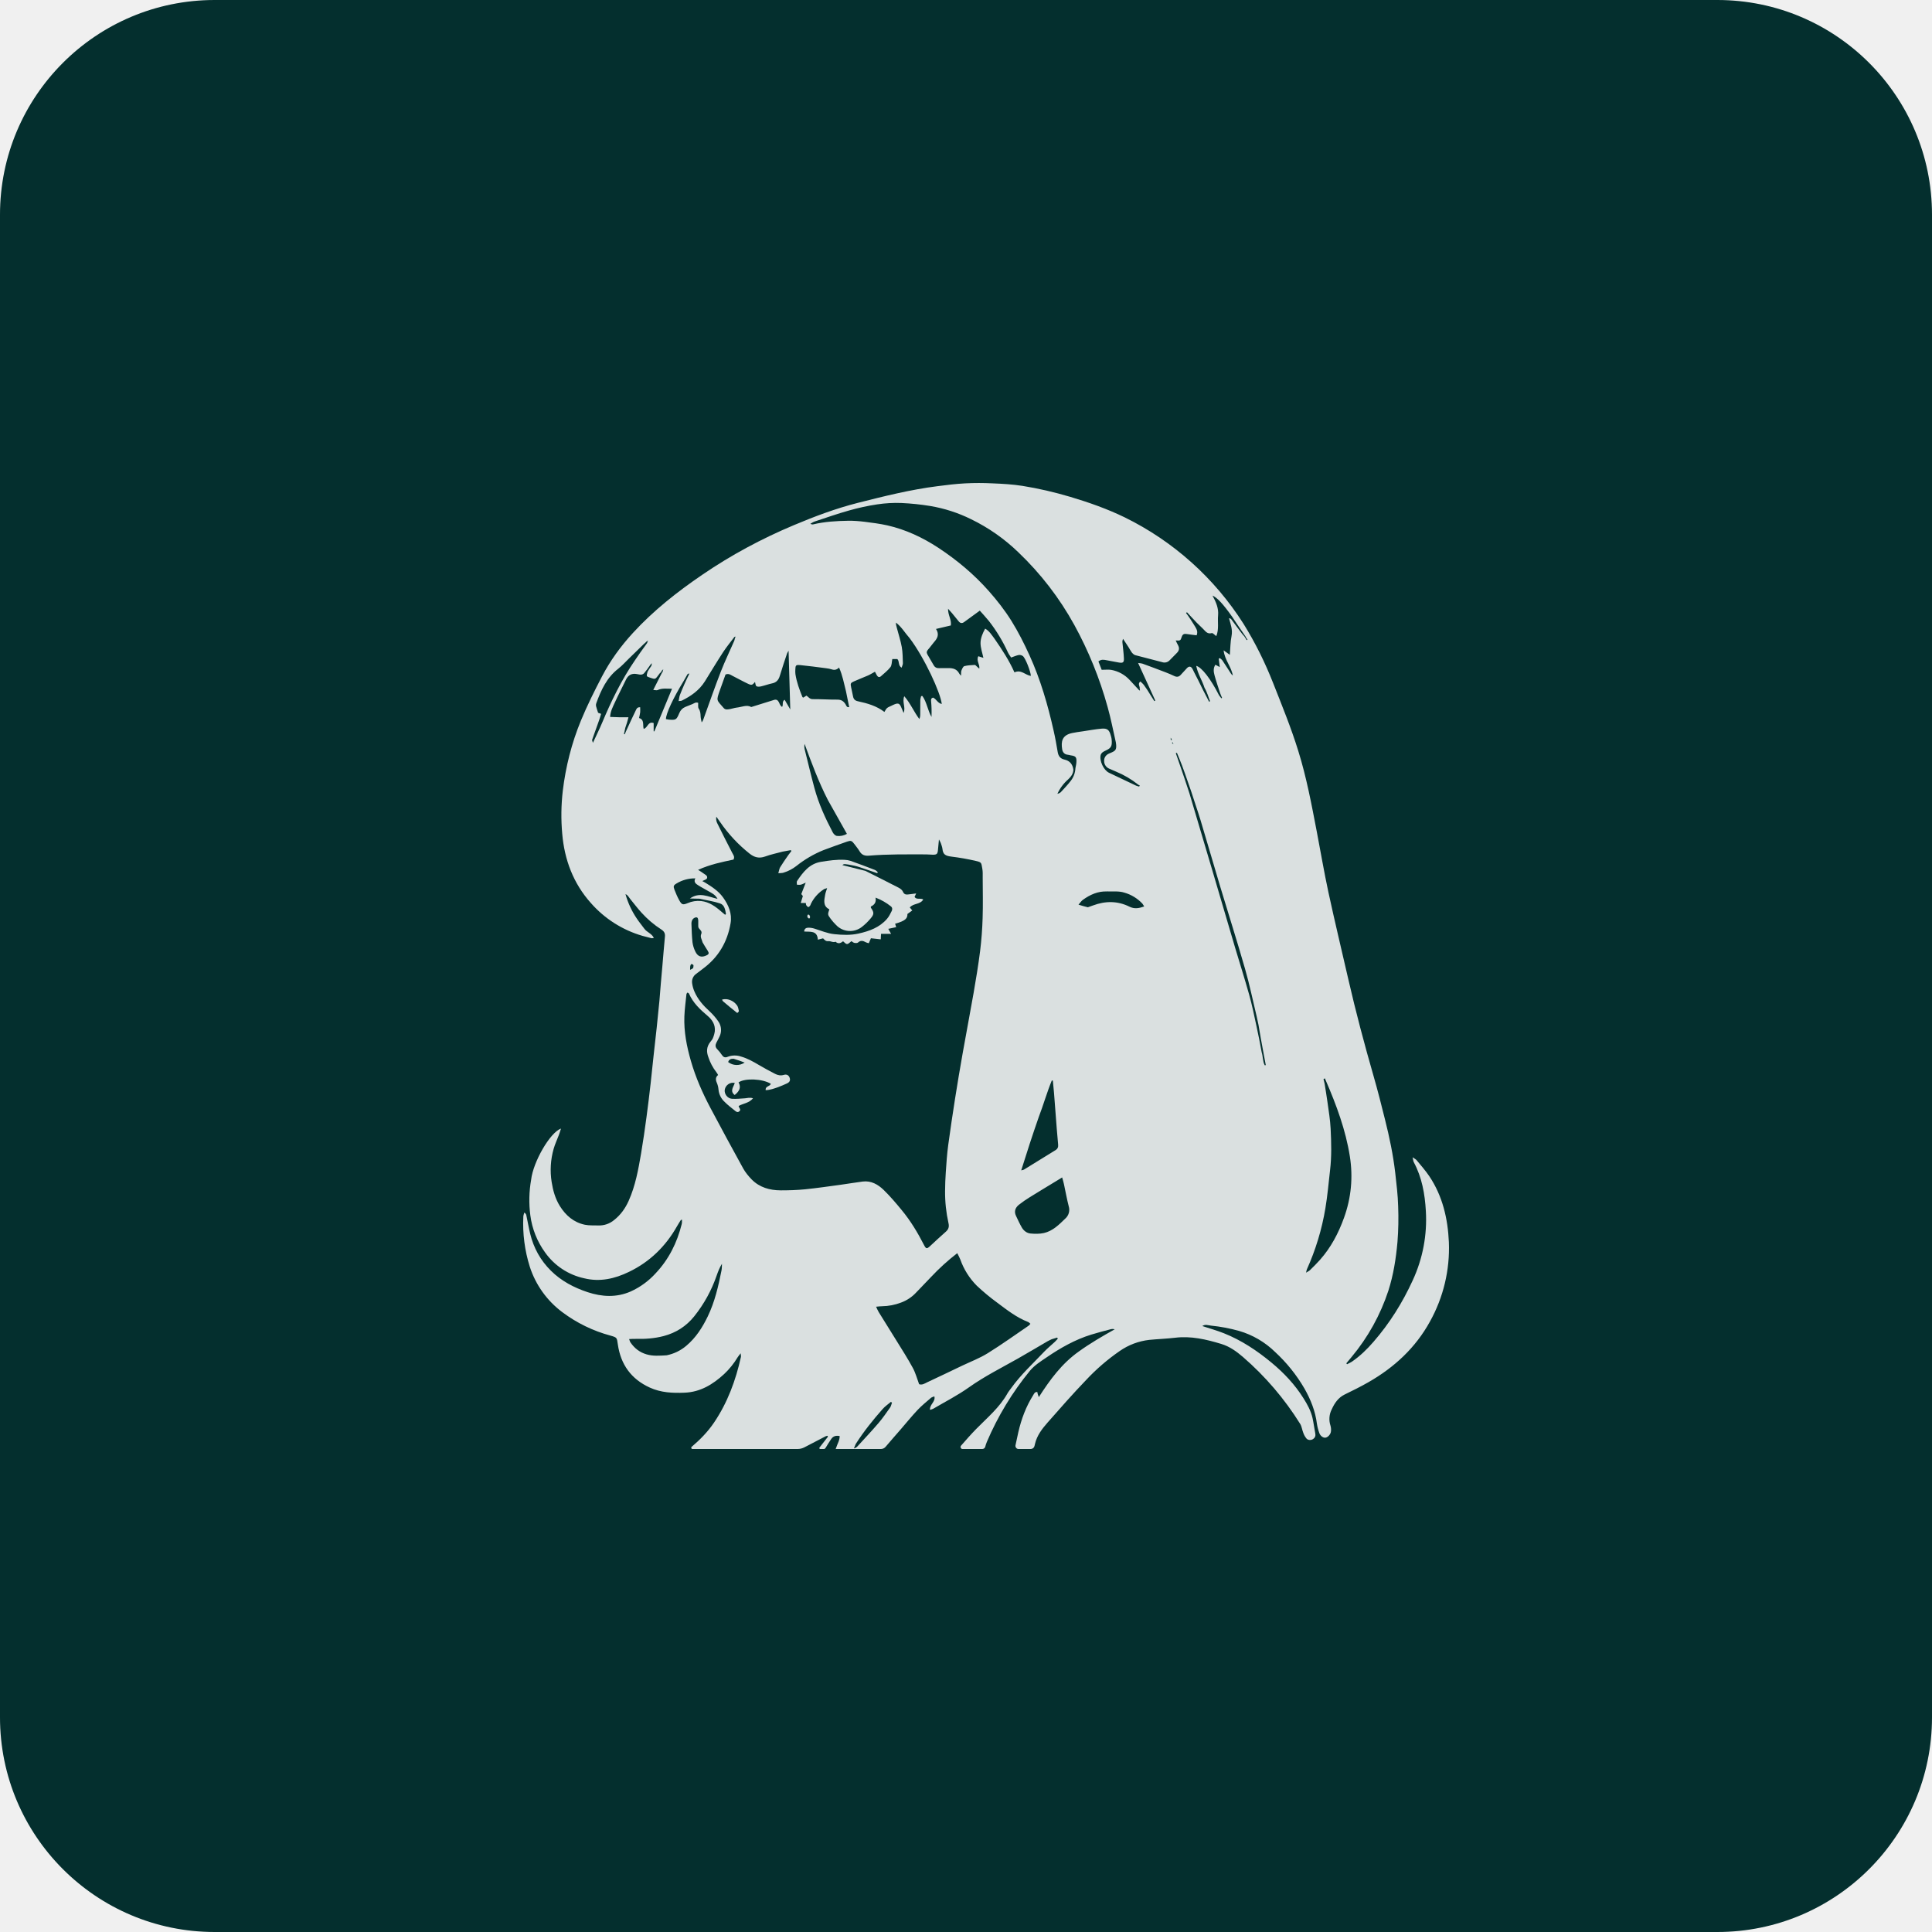
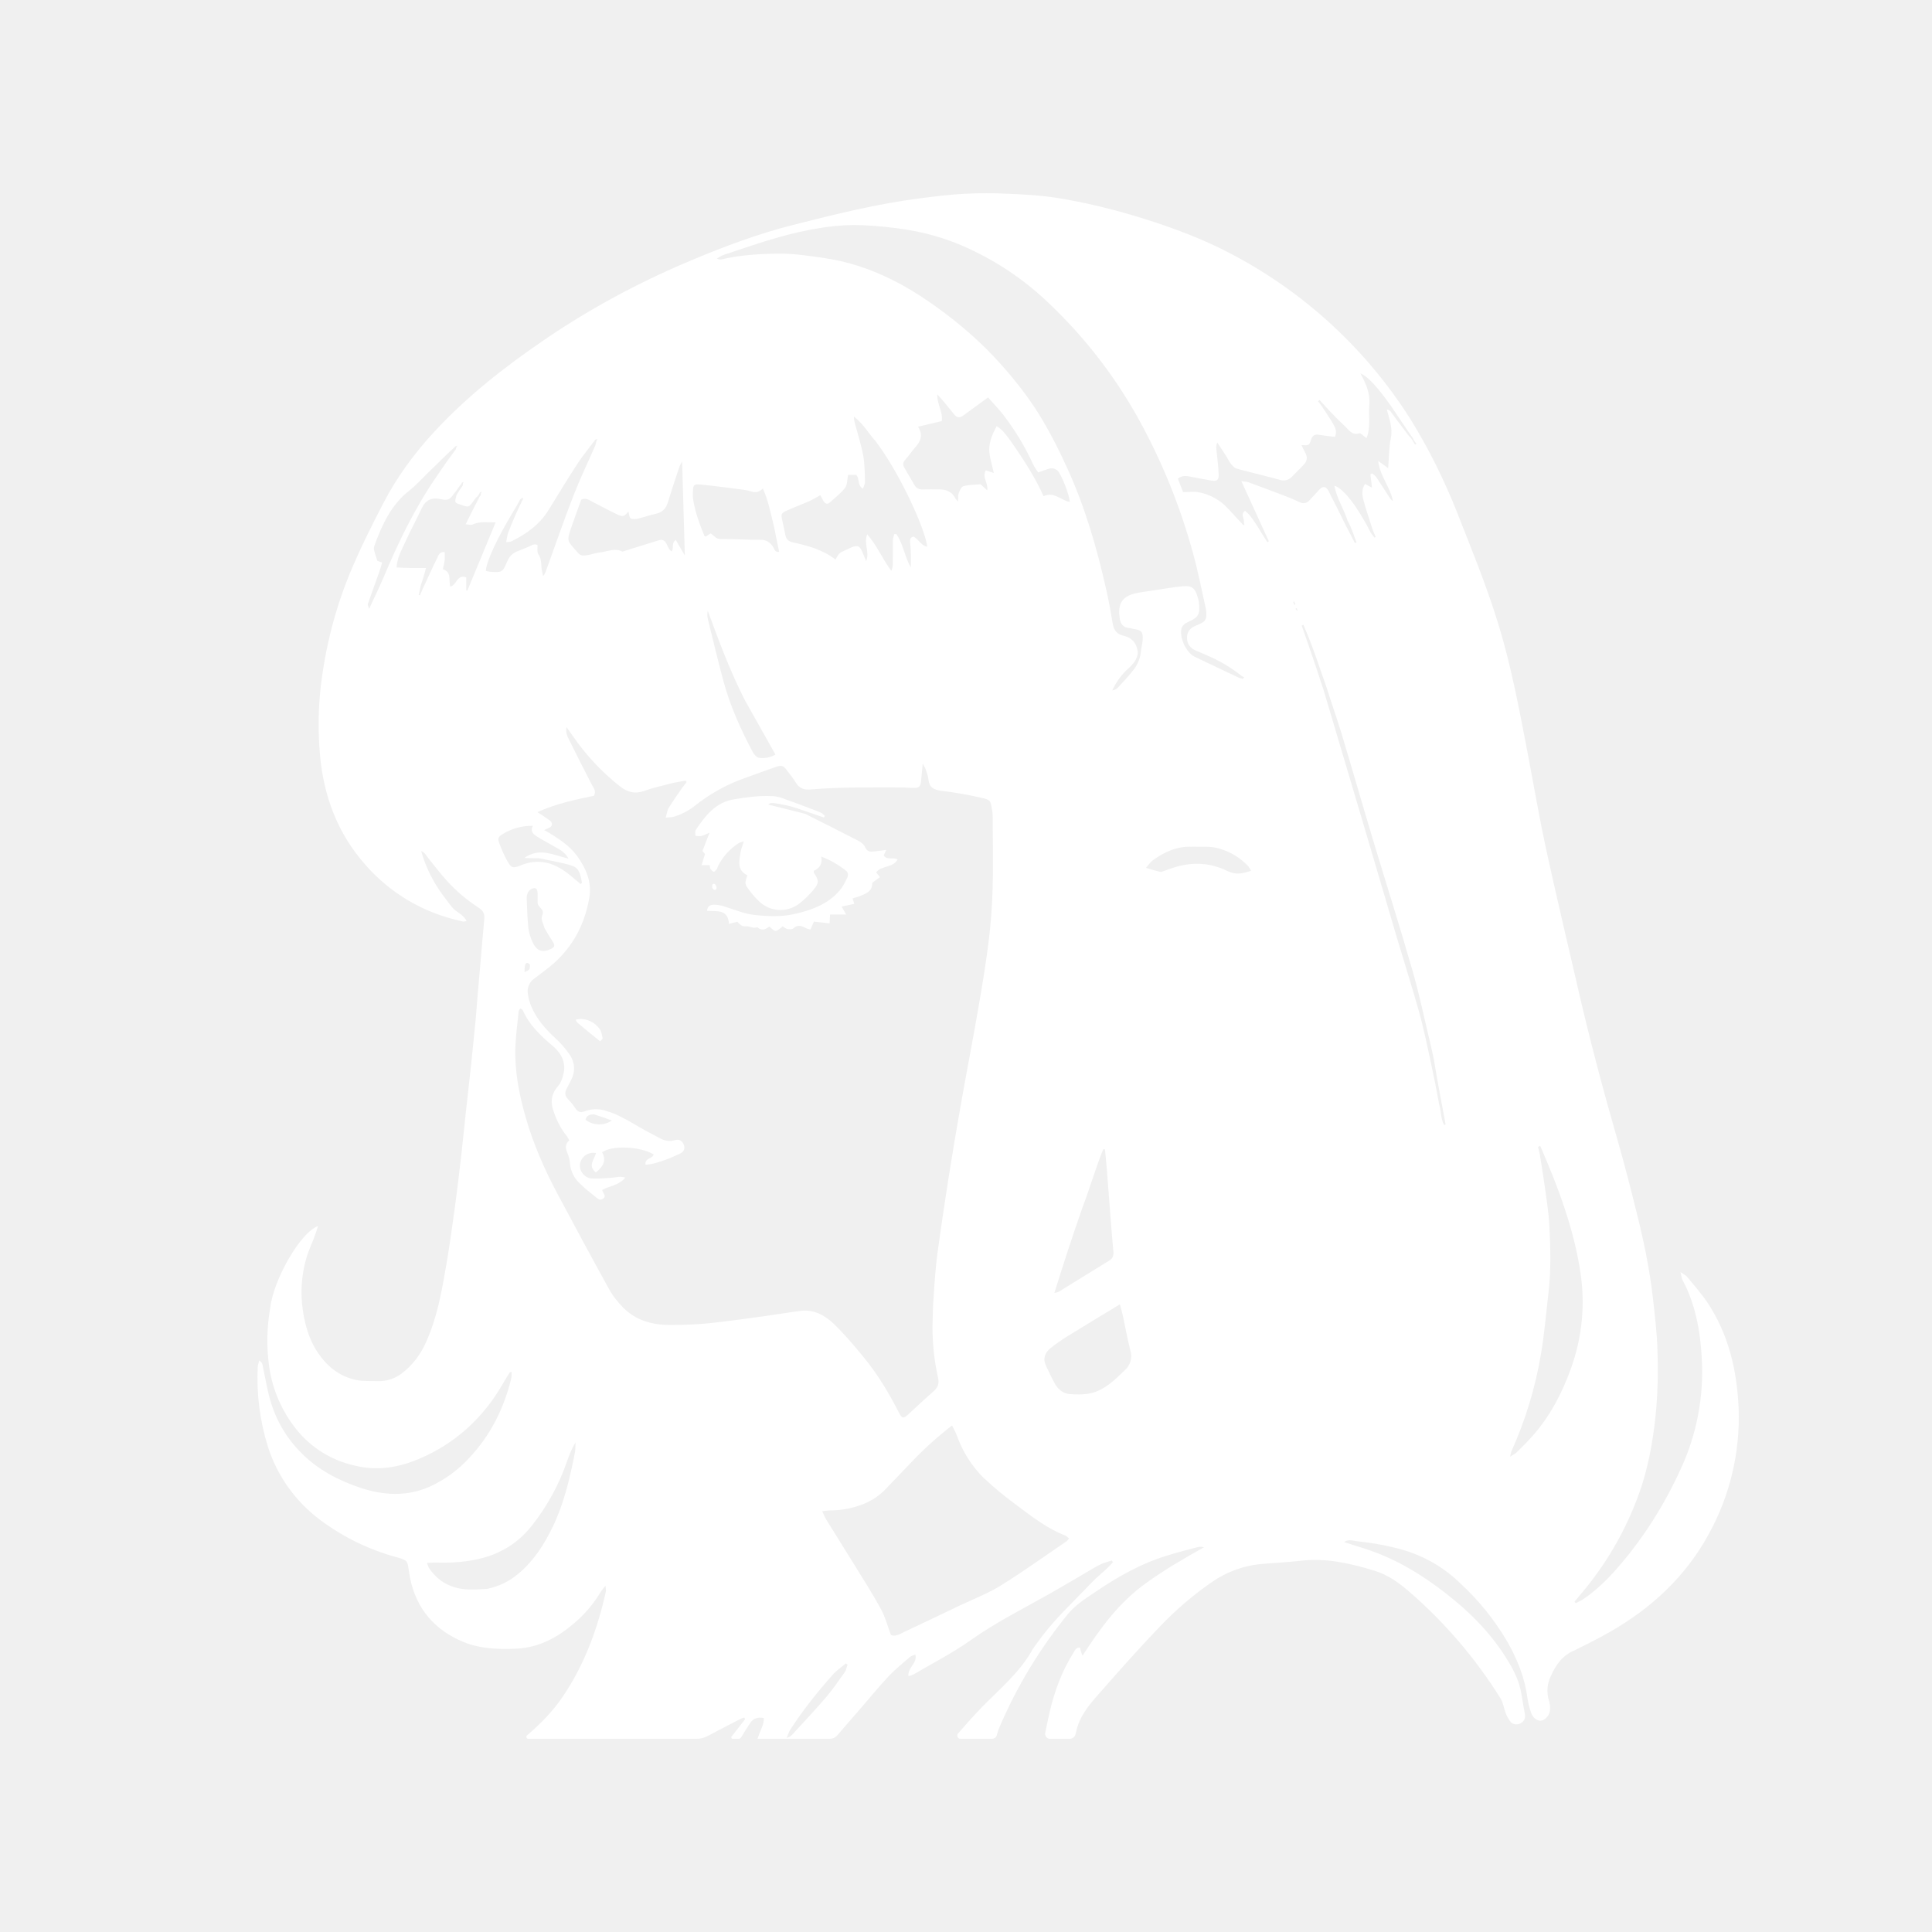
- <svg xmlns="http://www.w3.org/2000/svg" viewBox="0 0 144 144">
-   <rect width="144" height="144" rx="16" fill="#042f2e" />
-   <g transform="translate(36,36) scale(3)" opacity="0.85" fill="#ffffff">
+ <svg xmlns="http://www.w3.org/2000/svg" viewBox="-3 -3 30 30">
+   <g fill="#ffffff">
    <path d="M5.938 12.835c.127-.039.285.02.373.143.028.038.036.092.046.14.003.014-.02.033-.04.05-.124-.098-.24-.194-.354-.291-.011-.01-.016-.027-.025-.042zM8.396 9.412c.195-.032.39-.06.588-.05a.54.54 0 01.148.026c.202.071.402.147.601.224.028.01.05.036.075.055l-.013.027a9.203 9.203 0 01-.26-.089c-.115-.038-.213-.077-.315-.098-.25-.05-.25-.046-.292-.014l.574.144c.275.139.55.276.823.417.042.022.09.057.107.098.026.06.063.076.117.072.066-.006.132-.017.213-.027l-.04.086c.051.08.142.02.216.064-.074.13-.247.09-.334.199l.061.074-.12.087c0 .106-.038.168-.306.243l.026.085-.196.042.07.124h-.25l-.007.137c-.081-.01-.161-.018-.244-.027l-.053.123c-.027-.008-.052-.011-.073-.023-.067-.038-.128-.056-.195.006-.019.017-.063.014-.093.008-.026-.006-.05-.029-.07-.042-.11.095-.11.095-.208.003-.057.046-.12.074-.186.011-.063.027-.123-.02-.178-.014-.07.007-.097-.035-.133-.07l-.13.033c-.013-.236-.194-.19-.34-.203.005-.072.05-.092.095-.094a.474.474 0 01.159.022c.164.05.32.12.496.138.203.021.405.029.601-.015.265-.059.52-.149.707-.365.049-.056.083-.127.117-.195.019-.038.02-.084-.02-.116a1.397 1.397 0 00-.382-.217c.024.12-.031.182-.115.221 0 .014-.004.025 0 .03.08.115.084.16-.007.267a1.39 1.39 0 01-.218.211.477.477 0 01-.641-.05 1.36 1.36 0 01-.133-.152c-.078-.107-.076-.108-.033-.236-.165-.08-.128-.226-.104-.364.008-.05.028-.096.049-.163-.04.014-.067.017-.087.032a.897.897 0 00-.316.357c-.007.016-.01.034-.02.047-.012.015-.034.038-.045.035-.02-.006-.037-.027-.05-.045-.008-.012-.007-.032-.012-.057h-.126l.053-.172a14.82 14.82 0 00-.039-.049l.11-.284c-.06.026-.091.044-.124.051-.03.007-.064 0-.095 0 0-.031-.01-.07.004-.092.149-.22.305-.428.593-.476z" />
    <path d="M8.06 10.788c-.003-.038-.004-.075.037-.062.016.006.034.048.028.067-.01.04-.038.032-.064-.005z" />
    <path d="M11.981.009c.226-.012.453-.011.679 0 .247.01.495.024.74.062.401.064.798.157 1.19.273.463.138.92.299 1.356.511a7.31 7.31 0 012.948 2.642c.292.469.536.963.739 1.479.219.556.446 1.11.623 1.683.204.654.329 1.326.458 1.997.097.504.182 1.01.29 1.511.156.722.329 1.44.494 2.16.186.812.4 1.615.63 2.415.102.355.193.713.282 1.072.11.436.202.876.254 1.323.031.278.066.557.073.837a7.56 7.56 0 01-.017.88c-.037.413-.1.818-.226 1.212a5.017 5.017 0 01-.915 1.649l-.13.156.018.023c.043-.023.088-.041.127-.068.2-.138.373-.307.531-.49.4-.46.721-.973.975-1.529a3.59 3.59 0 00.325-1.72c-.024-.424-.097-.834-.3-1.213-.013-.027-.015-.06-.03-.121.05.035.082.048.101.072.107.13.22.258.315.398.33.494.46 1.052.486 1.64a3.75 3.75 0 01-.47 1.97c-.36.655-.887 1.14-1.526 1.506-.193.111-.394.21-.595.308-.157.078-.248.211-.318.365a.522.522 0 00-.033.406.359.359 0 01.013.139c-.005.077-.077.155-.14.162-.054.006-.125-.043-.15-.116a1.206 1.206 0 01-.06-.233c-.04-.314-.155-.6-.308-.87a3.906 3.906 0 00-.73-.91 2.129 2.129 0 00-.897-.524 4.093 4.093 0 00-.692-.131c-.075-.008-.15-.04-.22.01.18.06.363.11.538.18.434.173.82.43 1.18.728.308.255.58.543.794.884.098.155.186.315.227.496.027.123.042.25.067.375.013.062-.002.109-.053.144-.047.033-.122.034-.163-.01a.455.455 0 01-.08-.14c-.03-.073-.038-.159-.078-.225a7.314 7.314 0 00-1.423-1.664c-.16-.137-.329-.26-.537-.323-.376-.114-.753-.203-1.15-.154-.213.025-.427.032-.64.053a1.6 1.6 0 00-.736.278 5.14 5.14 0 00-.834.72c-.329.342-.642.699-.955 1.055-.136.155-.264.319-.314.531a5.227 5.227 0 00-.012.051.096.096 0 01-.09.076h-.31c-.046 0-.082-.048-.072-.094.023-.108.045-.216.07-.324.075-.325.19-.635.368-.917.024-.039.04-.088.104-.08l.01.049.027.077c.28-.435.571-.834.996-1.135.283-.204.584-.378.89-.55a.196.196 0 00-.098-.002c-.162.043-.325.084-.485.134-.402.124-.764.33-1.11.566-.147.1-.298.193-.414.333a7.314 7.314 0 00-1.07 1.767.845.845 0 00-.04.12.075.075 0 01-.072.056h-.494c-.04 0-.062-.051-.036-.082.123-.14.246-.282.377-.415.275-.281.58-.532.777-.884.027-.048.063-.09.095-.135.238-.333.54-.607.818-.902.082-.086.175-.16.26-.24.029-.027.053-.057.079-.085l-.018-.025-.135.041c-.034.017-.07.031-.102.05-.248.144-.494.292-.743.433-.408.23-.825.439-1.209.711-.281.2-.591.358-.889.533-.02.012-.044.015-.08.028-.015-.135.143-.201.108-.336-.033.014-.064.02-.085.038-.111.096-.227.19-.328.296-.148.157-.284.325-.425.488-.125.143-.25.286-.373.431A.153.153 0 019.89 24H8.762a.316.316 0 00.016-.042c.028-.09.085-.172.083-.28-.091-.018-.162.001-.212.077a4.45 4.45 0 00-.136.215c-.01.016-.024.03-.042.03h-.093c-.019 0-.029-.022-.017-.037.071-.088.14-.178.209-.268.001-.002-.006-.012-.012-.024-.014.004-.03.006-.045.013-.176.09-.352.181-.527.274a.363.363 0 01-.168.042H5.202c-.026 0-.039-.036-.019-.053.21-.178.402-.374.558-.605.335-.496.538-1.047.667-1.629.004-.02-.003-.043-.006-.091-.037.048-.059.072-.076.1a1.943 1.943 0 01-.334.415c-.28.258-.59.448-.983.464-.297.012-.588 0-.865-.127-.46-.21-.722-.57-.794-1.072-.025-.17-.017-.171-.182-.219A3.513 3.513 0 011.97 20.6a2.286 2.286 0 01-.808-1.13 3.569 3.569 0 01-.16-1.245c.002-.034.016-.067.024-.1.032.023.046.043.05.066.033.153.059.308.096.46.086.355.257.664.516.92.258.256.571.419.91.532.358.118.717.138 1.07-.016a1.89 1.89 0 00.621-.452c.328-.348.533-.76.648-1.223.009-.034.005-.071.007-.11-.015.006-.026.006-.03.011-.031.05-.064.1-.093.152-.284.502-.679.887-1.196 1.135-.351.17-.718.255-1.11.159a1.607 1.607 0 01-.971-.64 2.006 2.006 0 01-.368-.924 2.903 2.903 0 01.02-.886c.05-.439.466-1.17.742-1.271-.02.063-.035.112-.053.16-.043.116-.097.227-.13.345a1.901 1.901 0 00-.05.82c.033.212.09.416.204.6.147.236.346.407.62.465.11.023.225.014.338.018a.576.576 0 00.386-.131c.164-.128.282-.292.366-.481.168-.375.24-.777.309-1.179.05-.296.093-.594.133-.893.039-.281.071-.563.104-.845.026-.232.048-.464.074-.696.024-.228.052-.455.076-.683.024-.227.047-.455.069-.683.013-.14.022-.28.034-.42l.037-.417c.022-.25.041-.5.065-.748.008-.082-.02-.132-.09-.177a2.46 2.46 0 01-.492-.418c-.1-.109-.188-.228-.282-.342-.035-.042-.056-.097-.116-.118a2.084 2.084 0 00.275.597c.06.092.131.176.196.265.063.086.182.115.234.226-.028.003-.046.01-.06.006a4.74 4.74 0 01-.22-.057 2.71 2.71 0 01-1.287-.819c-.435-.487-.656-1.076-.71-1.723a5.206 5.206 0 01.014-1.06c.072-.602.22-1.186.45-1.745.155-.376.338-.741.526-1.102.205-.393.466-.75.765-1.076.512-.559 1.104-1.024 1.726-1.448.717-.49 1.478-.898 2.277-1.233C8.244.828 8.767.632 9.31.494c.655-.166 1.31-.33 1.982-.415.229-.03.458-.058.688-.07zm-1.847 22.82c-.07.06-.147.111-.207.18-.238.27-.464.549-.668.869l-.044.108a.177.177 0 00.093-.057c.174-.19.351-.378.519-.574.104-.122.195-.255.288-.386.024-.034.03-.08.046-.12l-.027-.02zm1.65-3.695a5.51 5.51 0 00-.653.593l-.37.386a.963.963 0 01-.377.25 1.372 1.372 0 01-.467.09c-.044 0-.087.006-.151.012.028.058.043.097.064.131.15.242.301.482.45.724.136.22.276.438.399.666.068.125.105.267.156.404.077.027.14-.018.202-.048.29-.135.579-.274.867-.412.213-.101.437-.186.636-.31.347-.215.68-.455 1.018-.685.015-.01.026-.028.042-.046-.023-.019-.038-.037-.056-.044-.287-.111-.527-.3-.77-.482a5.319 5.319 0 01-.506-.42 1.757 1.757 0 01-.41-.653c-.019-.049-.045-.095-.075-.156zm-5.847.264c-.06.096-.097.194-.132.293a3.38 3.38 0 01-.555 1.01c-.2.25-.455.412-.762.493-.23.06-.464.076-.7.07-.048-.002-.097.002-.158.005.016.04.021.066.035.085.1.145.23.246.4.295.157.046.316.034.498.023.181-.037.343-.115.485-.234.238-.199.402-.454.536-.732.175-.363.264-.751.342-1.144.01-.053.008-.11.011-.164zm14.945-4.586c.008.029.016.057.027.107.024.155.051.31.072.464.03.219.067.437.078.657.017.344.027.689-.014 1.033-.037.315-.063.633-.116.946a6.153 6.153 0 01-.46 1.518c-.008.018-.01.039-.02.082.047-.03.077-.042.098-.064.085-.083.17-.167.248-.255.271-.305.458-.66.596-1.043.18-.498.228-1.011.145-1.531-.103-.65-.33-1.263-.597-1.881a9.055 9.055 0 00-.024-.055l-.033.022zM5.797 8.29a.26.26 0 00.018.153c.124.251.25.501.379.75.025.049.066.09.03.163-.284.06-.578.119-.88.255.059.038.097.06.132.087.042.032.112.058.09.12-.01.033-.075.048-.117.072.017.01.043.021.067.036.166.102.33.207.447.368.138.192.229.404.188.644-.079.469-.306.85-.69 1.132-.054.04-.106.083-.161.122a.243.243 0 00-.103.245.77.77 0 00.055.195c.083.196.22.35.375.492.083.076.159.164.222.257a.37.37 0 01.025.377c-.023.05-.05.099-.076.148-.03.06-.028.111.022.162.041.042.08.089.112.138.038.058.078.079.147.05a.486.486 0 01.333-.006c.16.046.302.126.444.21.13.077.264.149.4.219.067.035.14.05.219.026.071-.022.124.01.145.076.02.064-.003.108-.074.139-.07.03-.137.063-.209.088-.1.035-.201.073-.314.077-.013-.107.11-.088.127-.159-.206-.126-.643-.145-.801-.034.063.112.035.21-.096.313-.13-.1-.025-.202.002-.3a.209.209 0 00-.249.17c-.015.101.067.216.178.224.108.007.218-.005.326-.012.06-.005.12-.027.199 0-.103.123-.248.127-.357.19.002.05.07.086.019.131-.053.048-.095-.001-.132-.03-.08-.063-.16-.126-.231-.197a.474.474 0 01-.157-.311.52.52 0 00-.043-.172c-.032-.074-.032-.137.033-.19-.018-.03-.028-.053-.045-.072a1.222 1.222 0 01-.196-.369c-.053-.137-.046-.264.048-.381.024-.03.05-.06.064-.095a.664.664 0 00.047-.168c.017-.165-.064-.287-.182-.387-.186-.156-.36-.322-.46-.551-.005-.011-.024-.017-.037-.026-.011.017-.024.027-.025.038-.019.185-.045.37-.052.557-.014.377.058.743.162 1.104.118.41.289.798.488 1.173.267.502.537 1.002.812 1.5.055.098.13.189.208.27.198.202.452.272.724.273.202 0 .404-.006.605-.026.295-.03.59-.073.884-.113.183-.025.365-.057.548-.08.21-.026.38.073.522.21.16.156.305.327.447.5.22.265.397.56.554.867.05.098.07.1.147.03.13-.121.26-.242.394-.36.067-.059.088-.12.067-.213a3.535 3.535 0 01-.085-.796c.002-.157.006-.314.018-.471.015-.224.03-.45.06-.672a59.114 59.114 0 01.362-2.298c.087-.493.182-.984.268-1.477.06-.347.118-.694.162-1.043.034-.273.055-.55.063-.825.011-.332.003-.665.002-.998 0-.077.004-.155-.01-.23-.028-.142-.01-.155-.162-.19a5.826 5.826 0 00-.607-.107c-.146-.018-.207-.053-.221-.19-.006-.049-.025-.098-.041-.146-.009-.025-.024-.048-.046-.09l-.025.264c-.009.096-.029.116-.127.115-.055 0-.11-.008-.164-.008-.476 0-.952-.008-1.426.032-.095.008-.173-.015-.226-.103-.04-.066-.088-.126-.134-.186-.063-.084-.086-.093-.182-.06-.195.068-.388.138-.582.21a2.71 2.71 0 00-.675.394.986.986 0 01-.323.168c-.033.01-.07.008-.127.013.02-.066.024-.114.047-.15.064-.105.135-.205.205-.306.023-.033.049-.063.073-.095l-.015-.023-.201.037c-.146.04-.296.07-.437.122-.148.053-.266.023-.386-.072a3.623 3.623 0 01-.733-.786l-.093-.132zm8.592 8.963l-.147.09c-.22.134-.44.266-.659.402-.093.058-.184.12-.27.188-.085.07-.124.161-.072.272.047.1.093.2.147.294.047.08.124.138.213.147.11.01.228.012.336-.012.217-.05.372-.205.528-.357a.291.291 0 00.087-.308c-.046-.18-.079-.365-.118-.547-.011-.052-.027-.103-.045-.169zm-.257-2.409c-.12.291-.205.597-.325.91-.151.433-.294.87-.435 1.323.036-.01.054-.01.067-.018.261-.16.522-.324.785-.484.054-.033.071-.078.065-.138-.012-.13-.024-.262-.034-.393l-.068-.886c-.008-.103-.02-.206-.029-.31-.009 0-.017-.002-.026-.004zm3.081-8.13l.099.285c.08.231.159.463.24.714l.58 1.952c.187.63.372 1.262.558 1.893.114.382.235.762.343 1.146.072.257.126.519.186.799.044.206.087.413.127.64.034.106.023.226.077.325l.025-.006-.068-.362c-.038-.206-.077-.412-.113-.638-.015-.07-.029-.141-.046-.211-.095-.396-.177-.796-.29-1.187-.196-.685-.413-1.364-.618-2.046-.165-.549-.322-1.1-.488-1.648-.069-.227-.15-.45-.226-.695l-.117-.336c-.037-.107-.075-.216-.115-.322-.04-.106-.084-.21-.127-.314a7.558 7.558 0 01-.027.01zM6.225 14.304c-.063-.001-.115.014-.134.083a.35.35 0 00.41.012 4.533 4.533 0 00-.276-.095zM5.23 11.98c-.026-.027-.057-.048-.075.002-.012.032-.007.07-.01.113.082-.037.082-.037.085-.115zm.062-1.189a.135.135 0 00-.088.056.197.197 0 00-.025.11c.005.152.01.306.026.457a.751.751 0 00.066.218c.061.136.157.167.288.101.055-.027.06-.054.025-.11a4.52 4.52 0 01-.129-.211c-.015-.068-.066-.131-.033-.207.04-.09-.076-.116-.074-.19V10.874c-.003-.038-.006-.087-.056-.083zm-.017-.968a.867.867 0 00-.467.127c-.076.045-.084.07-.05.158.034.087.07.173.115.254.064.117.09.125.21.077a.657.657 0 01.336-.053c.202.022.357.136.504.264l.092.077c.007-.006.014-.013.022-.018-.019-.105-.035-.226-.149-.264-.157-.053-.324-.075-.508-.117l-.24-.005c.24-.169.452-.044.687.009-.063-.115-.153-.147-.23-.193-.082-.05-.17-.092-.25-.144-.06-.037-.12-.08-.072-.172zm10.233.325c-.23-.01-.427.08-.608.211-.034.026-.06.065-.105.117.087.026.15.046.232.065.044-.015.088-.03.13-.046.306-.114.61-.115.904.031.126.063.237.04.366-.005-.02-.031-.03-.054-.045-.071a.986.986 0 00-.448-.273c-.14-.044-.284-.024-.426-.03zM7.99 6.483a.308.308 0 00.002.133c.08.321.156.643.242.962.104.387.27.75.456 1.103.02.037.061.08.098.087a.404.404 0 00.253-.051l-.472-.84c-.23-.448-.405-.92-.579-1.394zM10.397.497c-.2-.008-.405.004-.603.034-.236.035-.47.087-.7.152-.287.08-.569.18-.852.273-.04.013-.074.038-.11.058.028.014.05.018.07.014.287-.068.58-.085.873-.09.134-.002.269.009.402.025.19.024.382.048.57.09.456.104.874.3 1.265.556.464.306.888.66 1.257 1.078.205.232.395.475.56.739.17.274.315.561.449.856.273.601.456 1.232.6 1.876.04.173.07.348.1.524.017.104.065.167.17.19.122.028.2.105.22.251-.003.102-.06.174-.129.24a1.065 1.065 0 00-.268.358.164.164 0 00.083-.039c.08-.086.162-.172.235-.265a.56.56 0 00.13-.333c.009-.05.022-.1.024-.15.007-.124-.017-.15-.143-.168-.025-.004-.049-.014-.073-.015-.082-.007-.125-.063-.137-.131-.033-.198-.004-.355.247-.408.086-.018.174-.03.26-.042.158-.023.315-.053.473-.067.14-.012.19.033.226.167.008.029.018.057.021.087.019.179-.008.225-.141.288-.027.013-.055.024-.078.042a.148.148 0 00-.051.067c-.039.144.073.382.206.445l.673.32c.023.011.05.015.075.023l.018-.026c-.015-.008-.032-.013-.044-.024a2.27 2.27 0 00-.544-.32 4.898 4.898 0 00-.173-.075.203.203 0 01-.126-.191c-.003-.085.045-.154.128-.187l.059-.025c.099-.044.118-.076.112-.187a.384.384 0 00-.008-.063c-.067-.294-.123-.59-.205-.88a9.478 9.478 0 00-.826-2.036 7.465 7.465 0 00-1.39-1.805 4.536 4.536 0 00-1.177-.824 3.656 3.656 0 00-1.016-.328 6.155 6.155 0 00-.712-.074zm6.719 5.955c.01.014.018.028.038.034l-.022-.044-.016.01zM4.103 3.917a.062.062 0 01-.03.012.455.455 0 01-.04.039c-.01.01-.02.02-.045.04l-.363.354c-.088.085-.17.178-.266.253-.284.22-.425.53-.544.855a.132.132 0 00-.007.071c.013.055.033.108.052.168l.074.026c-.017.056-.03.105-.047.152-.058.164-.118.327-.175.491-.005.015.008.036.019.077.08-.175.158-.33.225-.489.228-.544.484-1.074.819-1.561.09-.133.182-.266.283-.401.004-.006.007-.013.022-.03.001-.016.003-.032.015-.04l.008-.017zm12.976 2.408a.023.023 0 01.009.019.073.073 0 00-.006.01.188.188 0 00.007.02l.018.022c.002-.007.007-.016.005-.021-.003-.01-.012-.018-.02-.038a1.331 1.331 0 01-.013-.012zM4.199 4.48c-.003.004-.008.008-.027.014-.005.013-.011.025-.031.047a2.085 2.085 0 01-.124.167c-.048.07-.116.055-.181.041-.134-.028-.228.016-.287.143-.089.187-.187.37-.273.56-.049.108-.11.216-.118.36.081.003.154.007.228.008h.228a2.563 2.563 0 01-.079.264c-.01.052-.022.103-.033.155l.02.004c.018-.046.037-.092.067-.153.066-.142.13-.285.2-.426.02-.04.034-.1.116-.092 0 .043.004.084 0 .124-.005.045-.017.09-.028.143.141.043.086.174.115.269.102-.022.104-.195.248-.144v.205l.017.002.439-1.059c-.13 0-.246-.02-.358.033-.024.011-.058-.001-.108-.004.075-.15.139-.278.211-.417a.128.128 0 01.025-.036c0-.015-.001-.03.008-.038l.006-.02c-.005.006-.01.011-.028.017-.004.012-.009.024-.026.045a.085.085 0 01-.032.033c-.123.157-.09.164-.258.106-.079-.027-.078-.028-.047-.144.028-.046.056-.093.098-.15 0-.016-.001-.032.007-.042L4.2 4.48zm2.073-.67c-.003.006-.007.011-.027.016-.094.125-.194.246-.28.377-.155.238-.301.481-.451.723-.14.224-.345.368-.575.481-.017.008-.04.006-.079.011.012-.059.016-.109.033-.153a6.076 6.076 0 01.229-.518l-.007-.02a.138.138 0 01-.035.025c-.028.05-.055.1-.093.164-.26.424-.443.817-.442.95.024.004.048.011.073.013.177.013.188.007.26-.165.03-.07.077-.12.147-.15l.175-.07c.044-.018.085-.057.146-.032.003.05-.01.11.014.145.042.062.044.125.047.193.002.049.017.098.026.147.029-.034.039-.065.05-.097.142-.39.277-.782.428-1.17.1-.256.22-.504.33-.756.013-.03.013-.067.03-.092V3.81zm3.987-.34c0 .045.01.084.021.123.042.16.094.318.124.48.024.133.023.27.028.406 0 .033-.019.067-.032.11-.094-.058-.047-.158-.106-.215h-.125c-.015.072-.01.152-.046.2-.066.085-.155.154-.236.227-.043.038-.078.018-.103-.025l-.046-.087c-.065.035-.117.069-.172.093-.116.051-.235.095-.35.147-.085.038-.09.053-.07.147.014.075.034.148.047.223.013.072.05.109.123.124.233.05.462.115.657.265.058-.102.058-.102.168-.151.03-.014.06-.03.092-.042.08-.03.115-.017.15.06.023.048.041.098.066.158.06-.14-.042-.267.017-.416.157.18.24.39.375.567a.235.235 0 00.022-.098c.002-.124 0-.247.002-.371 0-.034.013-.067.02-.1l.032-.003c.11.155.13.354.226.52a3.036 3.036 0 00-.01-.392c-.004-.045 0-.074.05-.088.08.036.116.14.215.158-.03-.275-.423-1.137-.798-1.635-.114-.127-.2-.28-.34-.386zm-2.667.696c-.019.034-.03.05-.037.067-.061.185-.125.37-.18.556-.031.105-.087.169-.195.19-.09.019-.178.052-.268.073-.038.009-.089.015-.118-.003-.024-.016-.025-.069-.036-.106-.064.076-.082.087-.17.047-.133-.062-.262-.135-.393-.201-.048-.025-.093-.063-.17-.03-.043.12-.091.25-.137.382-.099.28-.087.242.095.453.046.048.102.03.154.023.054-.009.106-.03.16-.036.13-.013.26-.08.367-.015.204-.064.387-.122.571-.178.05-.015.089.005.114.054.022.042.034.093.082.121.038-.056-.013-.128.063-.178l.14.241-.042-1.46zm.278.358c-.096-.01-.107.01-.11.108-.002.038-.003.078.002.115.03.2.099.386.174.57.002.006.012.01.022.015l.078-.05c.052.036.081.088.153.088.205-.002.41.014.616.012.099-.001.158.042.205.12.018.03.024.077.088.066l-.08-.394c-.05-.195-.085-.395-.172-.589-.057.057-.114.068-.18.046a.72.72 0 00-.135-.028c-.22-.028-.44-.059-.66-.08zm10.254-1.727c.089.163.155.316.139.491-.016.168.026.342-.044.516-.047-.033-.088-.082-.112-.075-.117.035-.164-.057-.227-.115a4.772 4.772 0 01-.286-.29l-.104-.113a4.856 4.856 0 01-.023.019c.035.046.07.093.11.156.04.064.084.127.122.193.034.058.065.118.031.205-.082-.01-.164-.019-.246-.032-.06-.01-.101 0-.124.07-.031.098-.037.096-.15.09.02.042.036.08.057.116.041.074.03.138-.03.196-.06.06-.118.122-.178.181a.175.175 0 01-.185.046c-.222-.061-.447-.113-.67-.174-.032-.009-.063-.04-.086-.068-.03-.04-.052-.087-.08-.13-.044-.07-.09-.138-.136-.207a.18.18 0 00-.014.105c.012.127.03.253.035.38.005.1-.024.12-.121.104-.104-.017-.206-.04-.31-.058-.064-.012-.131-.028-.202.03l.081.208c.09 0 .166-.01.237.002a.819.819 0 01.458.251c.078.083.154.168.241.26l.018-.005c-.004-.006-.008-.013-.01-.04.014-.056-.062-.118.018-.178.031.03.064.057.088.09.058.078.111.159.169.257l.089.141.024-.013a2093.819 2093.819 0 01-.427-.934c.055.007.083.007.108.016.193.07.385.142.577.216.074.028.147.06.219.094.062.028.112.018.157-.033.05-.056.102-.112.154-.167.05-.051.095-.046.132.014.016.025.026.053.04.08.071.138.143.277.217.433l.159.308.025-.011c-.044-.106-.07-.218-.138-.334-.057-.182-.168-.346-.206-.545.136.034.362.326.567.732l.057.074.018-.011a1.563 1.563 0 01-.052-.127c-.046-.145-.097-.29-.136-.436-.022-.083-.036-.173.022-.26l.109.058-.026-.207.027-.016c.022.02.05.036.065.06.073.108.143.22.215.33.01.016.029.029.043.043-.036-.217-.2-.38-.229-.626l.155.112c.014-.166.012-.319.042-.465.032-.158-.023-.297-.063-.445.024.004.036.006.055.025.092.124.183.249.277.371.02.027.05.047.069.087l.04.063.019-.015a.293.293 0 01-.053-.082 27.922 27.922 0 01-.332-.49c-.221-.311-.363-.467-.485-.521zm-6.57.327c-.003.161.092.275.069.415l-.368.087c.09.139.032.237-.052.331-.05.057-.092.122-.143.178-.037.04-.046.078-.018.126l.16.275c.029.048.072.066.128.064.076-.003.152 0 .228-.001.116-.003.216.022.275.137.006.014.02.024.044.052.004-.059-.003-.098.01-.13.016-.04.04-.099.072-.108.084-.023.173-.024.26-.03.013-.001.027.018.04.029l.071.065c.019-.11-.082-.198-.024-.31l.126.04c-.026-.123-.07-.245-.071-.366 0-.123.051-.243.115-.36.107.062.16.156.234.253.183.265.36.533.494.834.165-.078.27.068.407.088-.003-.106-.133-.441-.197-.492a.142.142 0 00-.102-.028c-.06.011-.119.039-.191.063-.025-.039-.056-.078-.077-.122a3.936 3.936 0 00-.473-.783c-.076-.094-.16-.182-.228-.26l-.391.285c-.049.035-.094.03-.132-.017l-.169-.207c-.025-.03-.053-.059-.097-.108z" />
  </g>
</svg>
